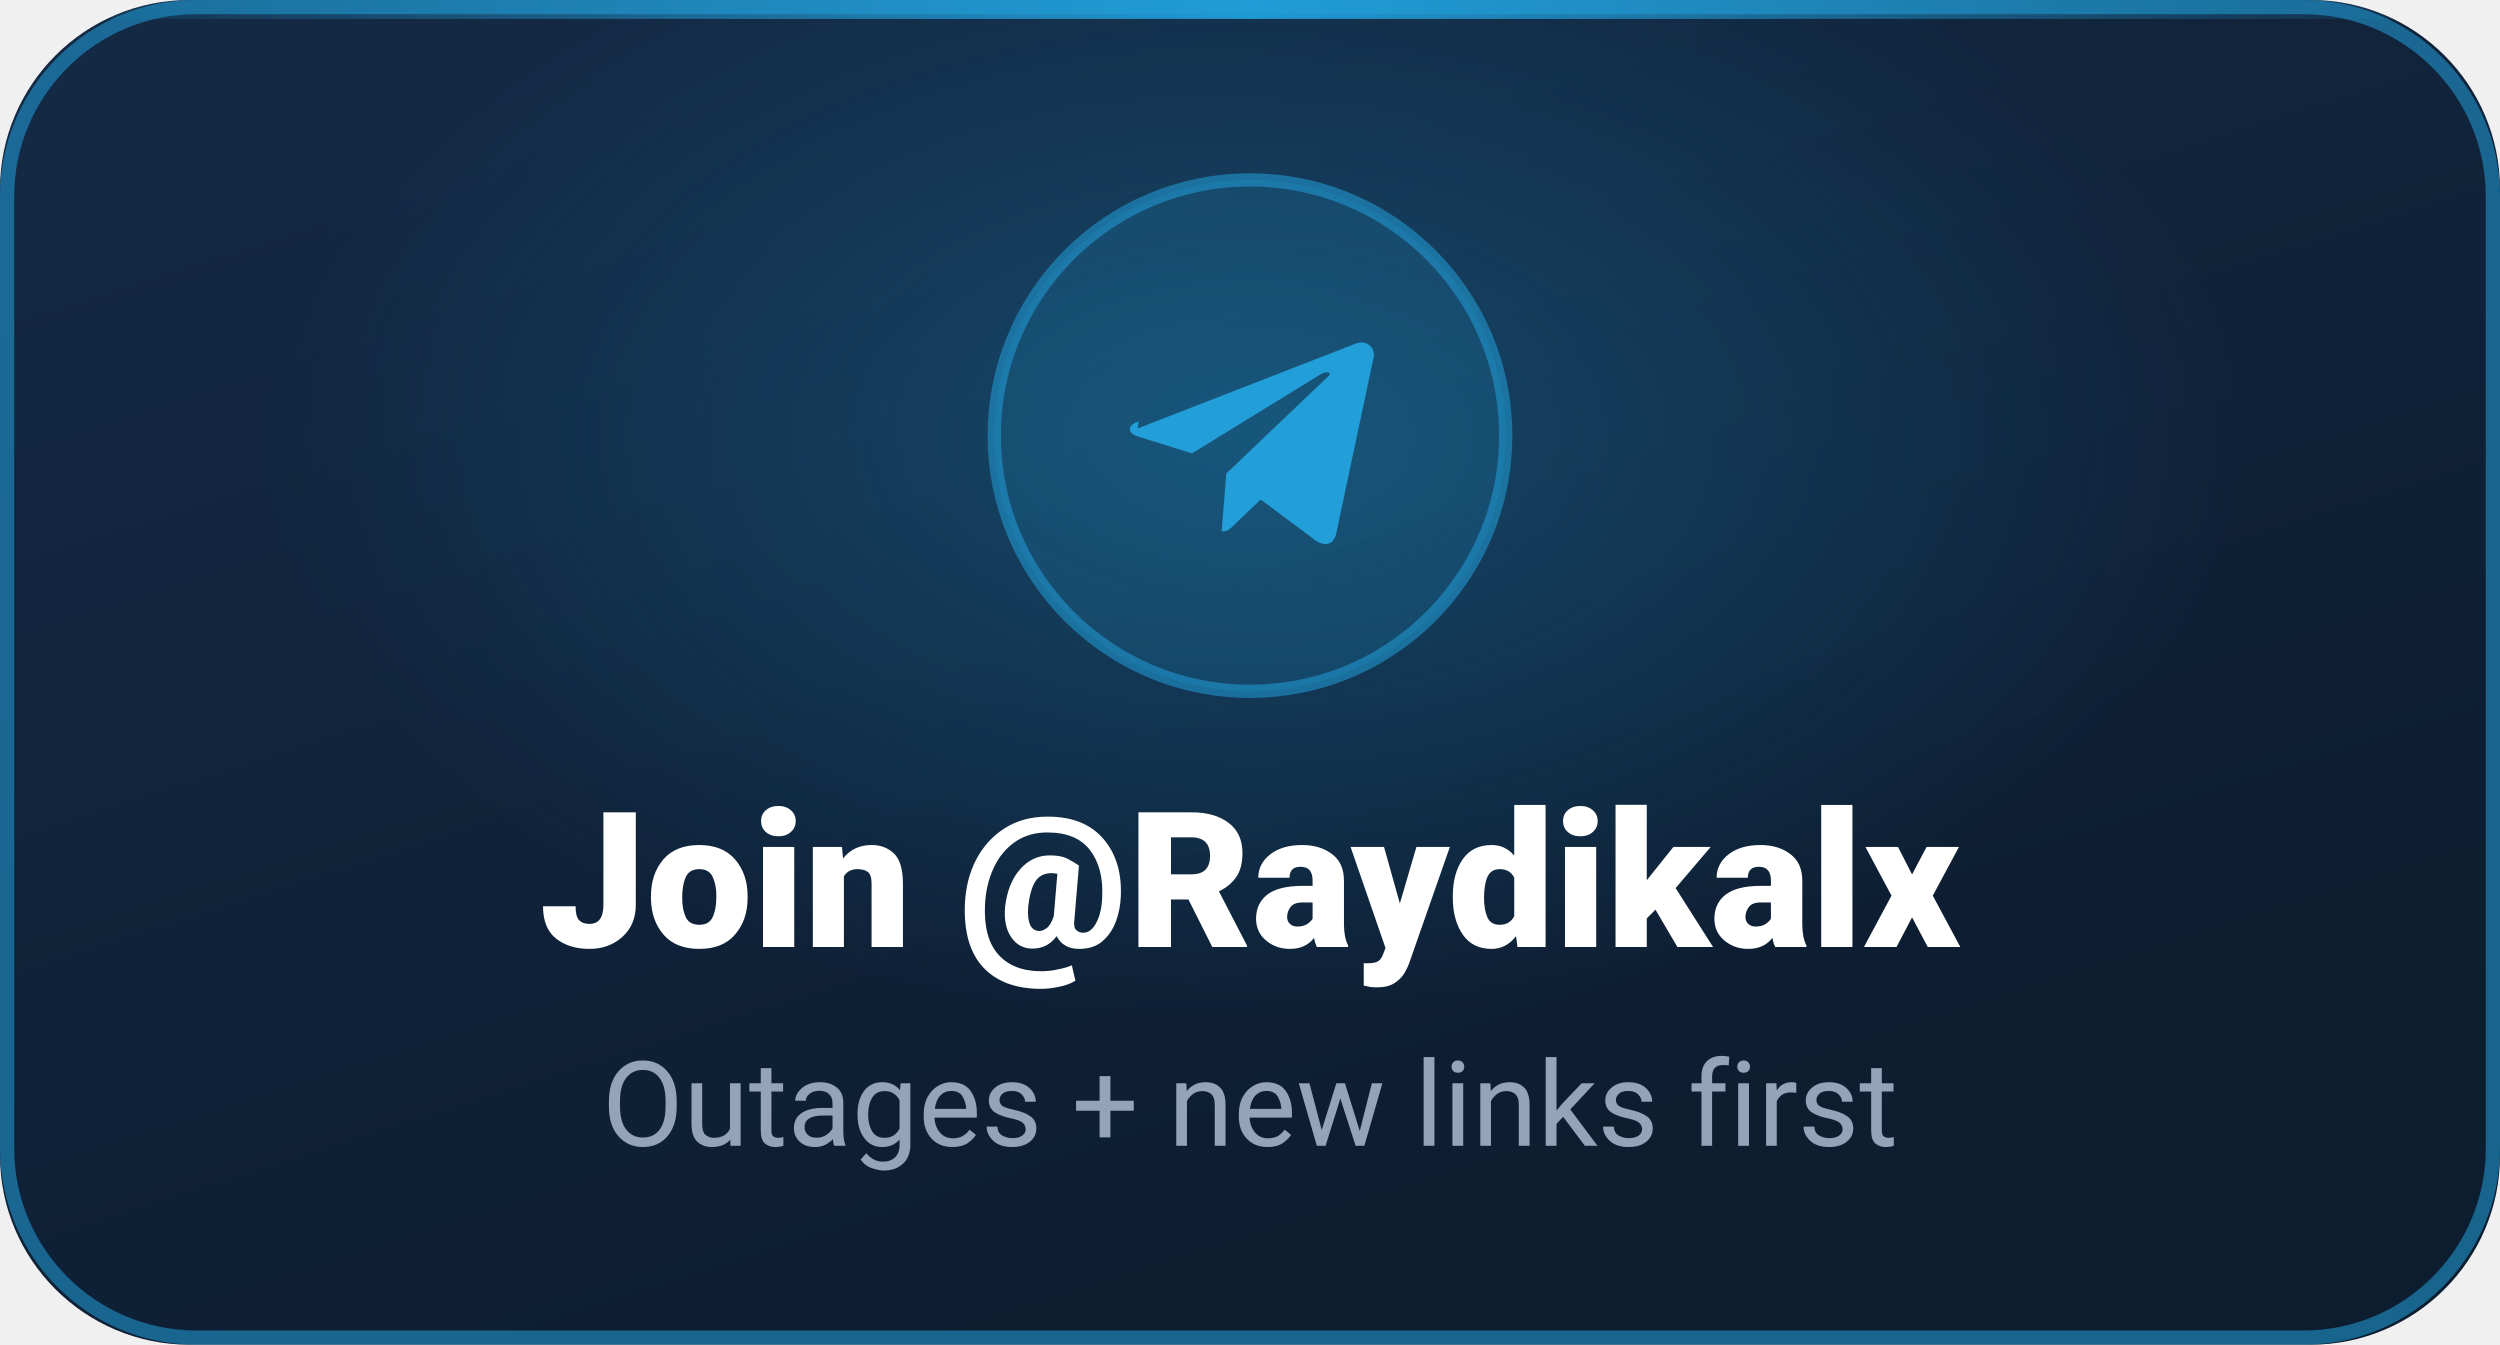
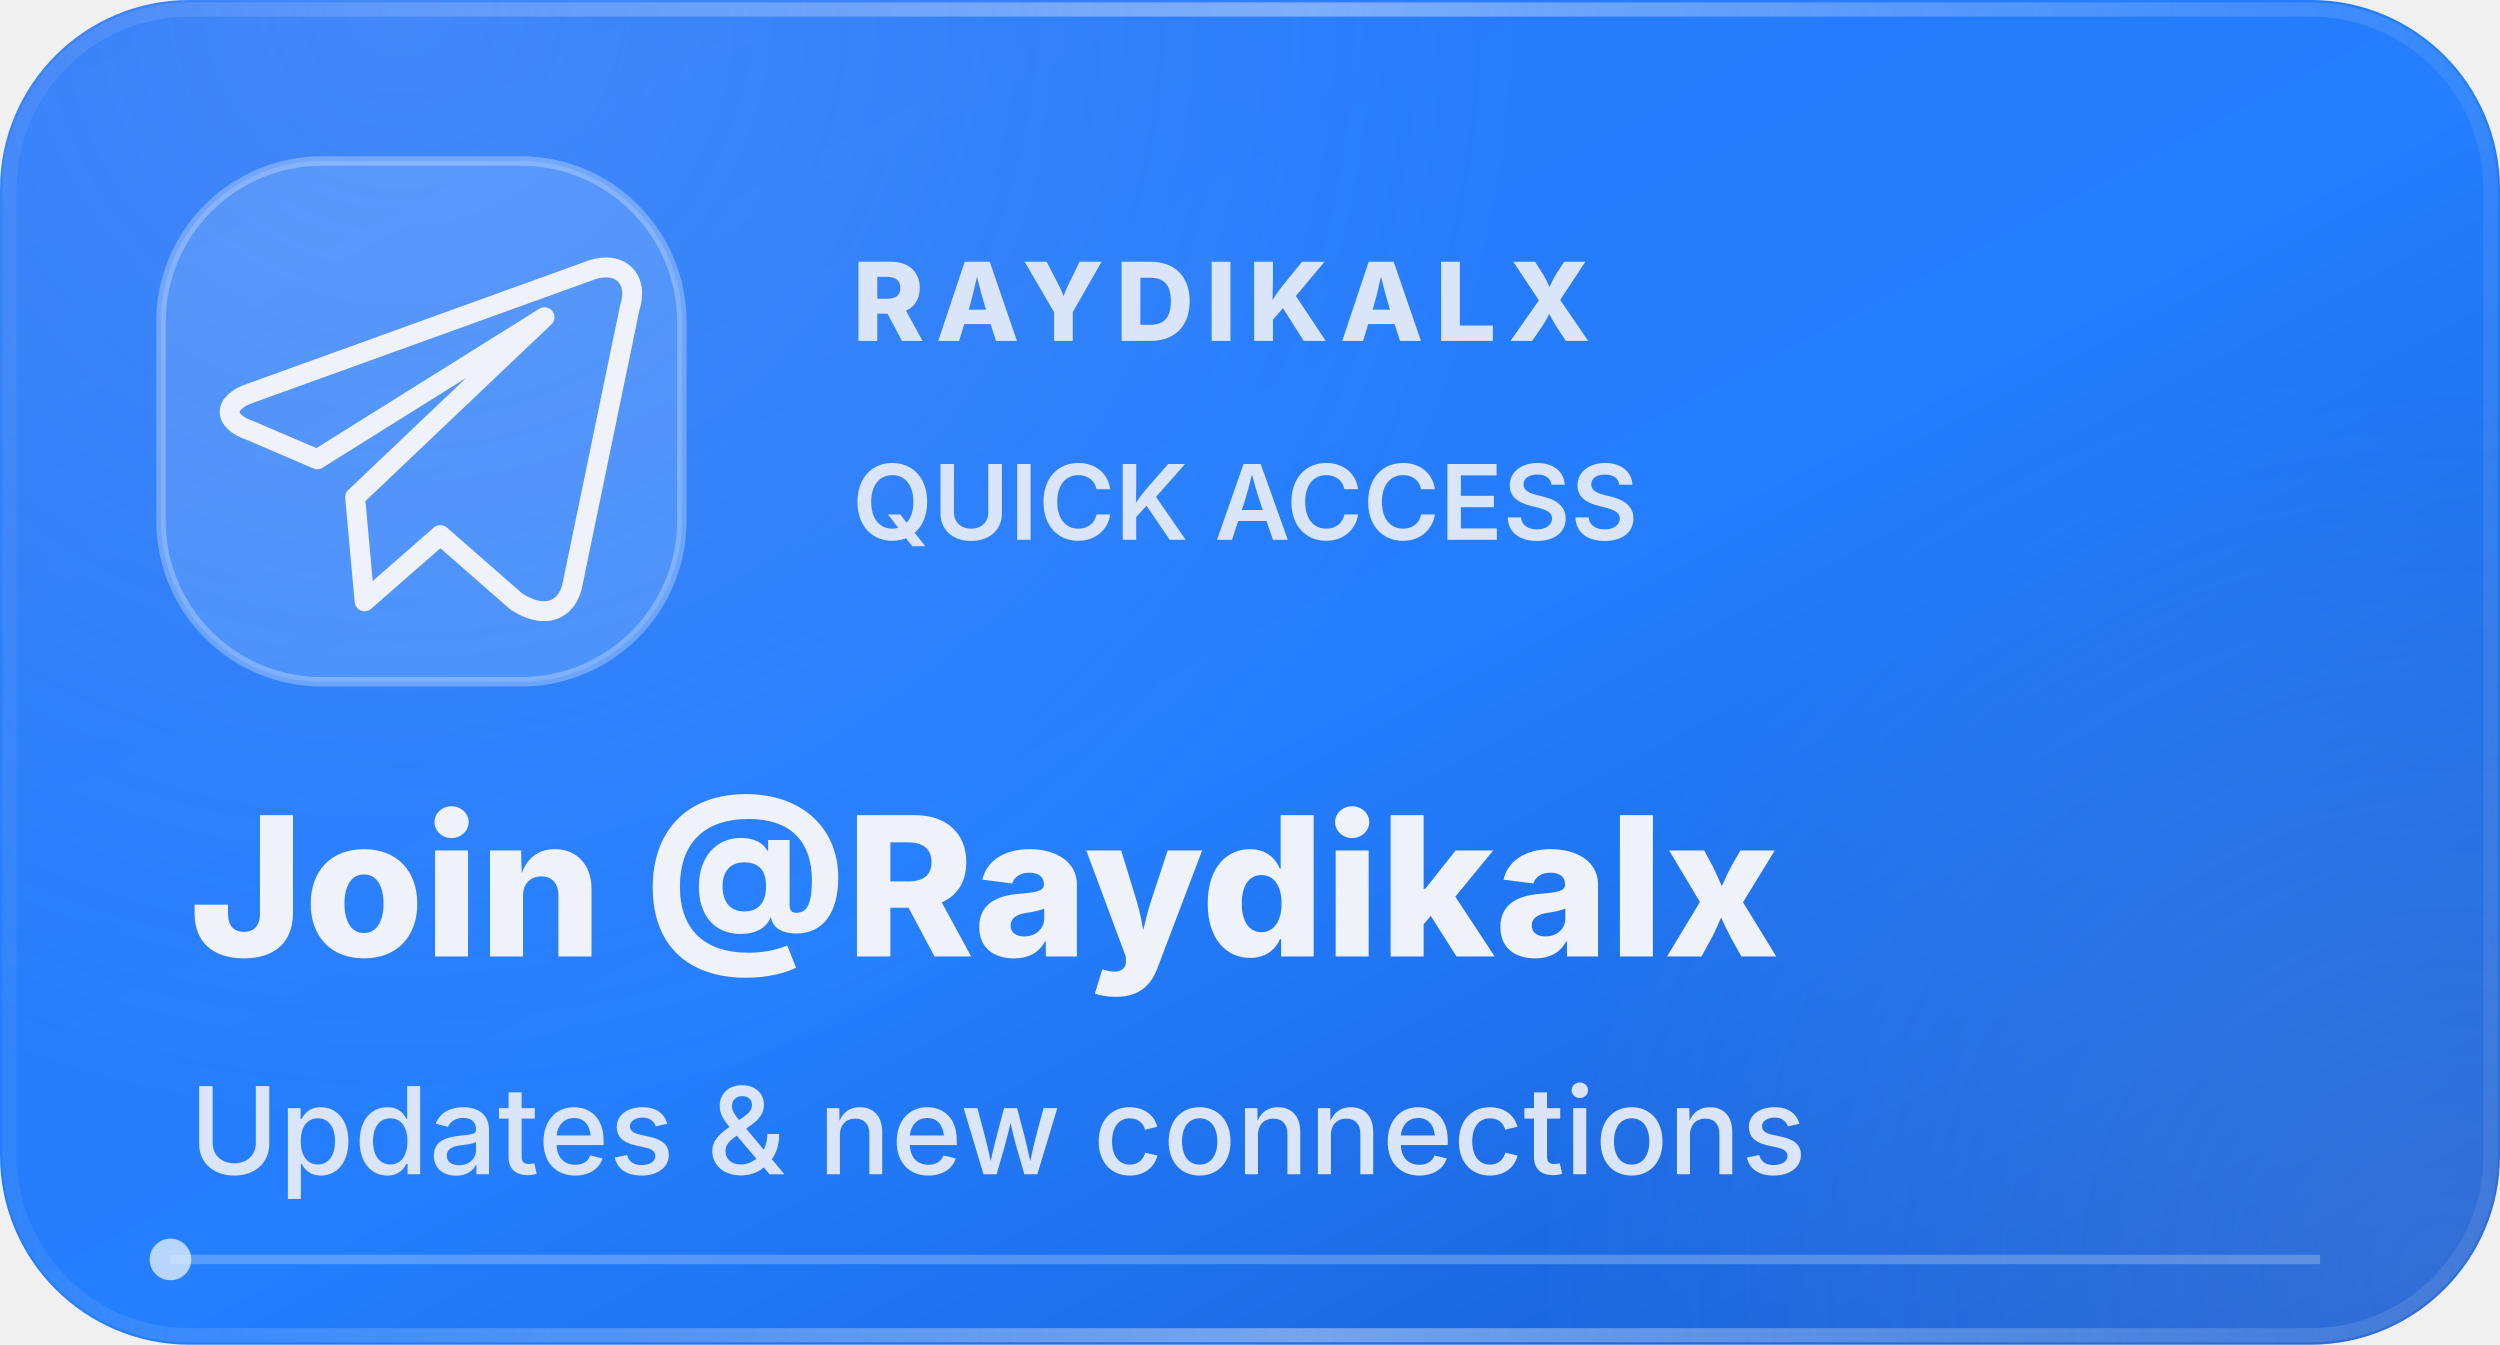
- <svg xmlns="http://www.w3.org/2000/svg" viewBox="0 0 264 142" width="264" height="142" role="img" aria-label="Join the Telegram channel @Raydikalx">
+ <svg xmlns="http://www.w3.org/2000/svg" width="264" height="142" viewBox="0 0 264 142" role="img" aria-labelledby="title desc">
  <defs>
-     <linearGradient id="cg" x1="0" y1="0" x2=".6" y2="1">
-       <stop offset="0" stop-color="#131F38" />
-       <stop offset="1" stop-color="#0B1120" />
+     <linearGradient id="blue" x1="0" y1="0" x2="1" y2="1">
+       <stop offset="0" stop-color="#2C78F8" />
+       <stop offset=".53" stop-color="#247EFD" />
+       <stop offset="1" stop-color="#1559CD" />
    </linearGradient>
-     <linearGradient id="cs" x1="0" y1="0" x2="1" y2="0">
-       <stop offset="0" stop-color="#229ED9" stop-opacity="0" />
-       <stop offset=".5" stop-color="#229ED9" stop-opacity=".20" />
-       <stop offset="1" stop-color="#229ED9" stop-opacity="0" />
+     <linearGradient id="stroke" x1="0" y1="0" x2="1" y2="0">
+       <stop stop-color="#EFF2F9" stop-opacity=".06" />
+       <stop offset=".52" stop-color="#EFF2F9" stop-opacity=".42" />
+       <stop offset="1" stop-color="#EFF2F9" stop-opacity=".08" />
    </linearGradient>
-     <linearGradient id="ct" x1="0" y1="0" x2="1" y2="0">
-       <stop offset="0" stop-color="#229ED9" stop-opacity="0" />
-       <stop offset=".5" stop-color="#229ED9" stop-opacity=".95" />
-       <stop offset="1" stop-color="#229ED9" stop-opacity="0" />
-     </linearGradient>
-     <radialGradient id="cr" cx=".5" cy=".5" r=".5">
-       <stop offset="0" stop-color="#229ED9" stop-opacity=".30" />
-       <stop offset="1" stop-color="#229ED9" stop-opacity="0" />
+     <radialGradient id="soft">
+       <stop stop-color="#DAE5F9" stop-opacity=".14" />
+       <stop offset="1" stop-color="#DAE5F9" stop-opacity="0" />
    </radialGradient>
-     <clipPath id="cc">
-       <rect width="264" height="142" rx="20" />
+     <clipPath id="mask">
+       <rect x="0" y="0" width="264" height="142" rx="20" />
    </clipPath>
  </defs>
-   <g clip-path="url(#cc)">
-     <rect width="264" height="142" fill="url(#cg)" />
-     <rect width="264" height="142" fill="#229ED9" fill-opacity=".085" />
-     <ellipse cx="132" cy="46" rx="105" ry="62" fill="url(#cr)" />
-     <rect x="-120" y="0" width="120" height="142" fill="url(#cs)">
-       <animate attributeName="x" values="-120;264" dur="3.6s" repeatCount="indefinite" />
-     </rect>
-     <rect x="0" y="0" width="264" height="2" fill="url(#ct)" />
-     <circle cx="132" cy="46" r="27" fill="#229ED9" fill-opacity=".16" />
-     <circle cx="132" cy="46" r="27" fill="none" stroke="#229ED9" stroke-opacity=".55" stroke-width="1.4">
-       <animate attributeName="r" values="27;33" dur="2.8s" repeatCount="indefinite" />
-       <animate attributeName="stroke-opacity" values=".55;0" dur="2.8s" repeatCount="indefinite" />
+   <g clip-path="url(#mask)">
+     <rect x="0" y="0" width="264" height="142" fill="url(#blue)" />
+     <circle cx="42" cy="0" r="120" fill="url(#soft)" />
+     <circle cx="258" cy="134" r="96" fill="url(#soft)" />
+     <rect x="1" y="1" width="262" height="140" rx="19" fill="none" stroke="url(#stroke)" stroke-width="1.5" />
+     <rect x="17" y="17" width="55" height="55" rx="17" fill="white" fill-opacity=".14" stroke="white" stroke-opacity=".28" />
+     <g transform="translate(44.5 44.5)">
+       <path d="M-18 -3 18-16c3-1 5 1 4 4l-6 29c-.5 3-3 4-6 2L2 12l-8 7-1-11 20-19L-11 4-18 1c-3-1-3-3 0-4z" fill="none" stroke="#EFF2F9" stroke-width="2.1" stroke-linejoin="round" />
+     </g>
+     <text x="90" y="36" font-family="'Segoe UI',Inter,Arial,'DejaVu Sans',sans-serif" font-size="11.5" font-weight="790" fill="#DAE5F9" letter-spacing="1.2">RAYDIKALX</text>
+     <text x="90" y="57" font-family="'Segoe UI',Inter,Arial,'DejaVu Sans',sans-serif" font-size="11" font-weight="580" fill="#DAE5F9">QUICK ACCESS</text>
+     <text x="20" y="101" font-family="'Segoe UI',Inter,Arial,'DejaVu Sans',sans-serif" font-size="20.5" font-weight="780" fill="#EFF2F9">Join @Raydikalx</text>
+     <text x="20" y="124" font-family="'Segoe UI',Inter,Arial,'DejaVu Sans',sans-serif" font-size="12.8" font-weight="545" fill="#DAE5F9">Updates &amp; new connections</text>
+     <path d="M18 133H245" stroke="#F7F9FD" stroke-opacity=".25" />
+     <circle cx="18" cy="133" r="2.2" fill="#F7F9FD" opacity=".7">
+       <animate attributeName="cx" values="18;245" dur="6.8s" begin="0s" repeatCount="indefinite" />
+       <animate attributeName="opacity" values="0;1;0" dur="6.8s" begin="0s" repeatCount="indefinite" />
    </circle>
-     <g transform="translate(117,31) scale(1.25)" fill="#229ED9" color="#229ED9">
-       <path d="M2.5 11.4 21 4.2c.9-.3 1.7.4 1.4 1.4l-3.1 14.6c-.2 1-.9 1.2-1.7.7l-4.7-3.5-2.3 2.2c-.3.3-.5.5-1 .5l.4-4.9L18.6 7c.4-.3-.1-.5-.6-.2L7.1 13.5l-4.5-1.4c-1-.3-1-1 .0-1.3Z" />
-     </g>
-     <text x="132" y="100" text-anchor="middle" font-family="-apple-system,BlinkMacSystemFont,'Segoe UI',Roboto,'Helvetica Neue',Arial,'DejaVu Sans',sans-serif" font-size="20" font-weight="800" fill="#FFFFFF">Join @Raydikalx</text>
-     <text x="132" y="121" text-anchor="middle" font-family="-apple-system,BlinkMacSystemFont,'Segoe UI',Roboto,'Helvetica Neue',Arial,'DejaVu Sans',sans-serif" font-size="12.5" fill="#94A3B8">Outages + new links first</text>
  </g>
-   <rect x=".75" y=".75" width="262.5" height="140.5" rx="20" fill="none" stroke="#229ED9" stroke-opacity=".55" stroke-width="1.5" />
</svg>
